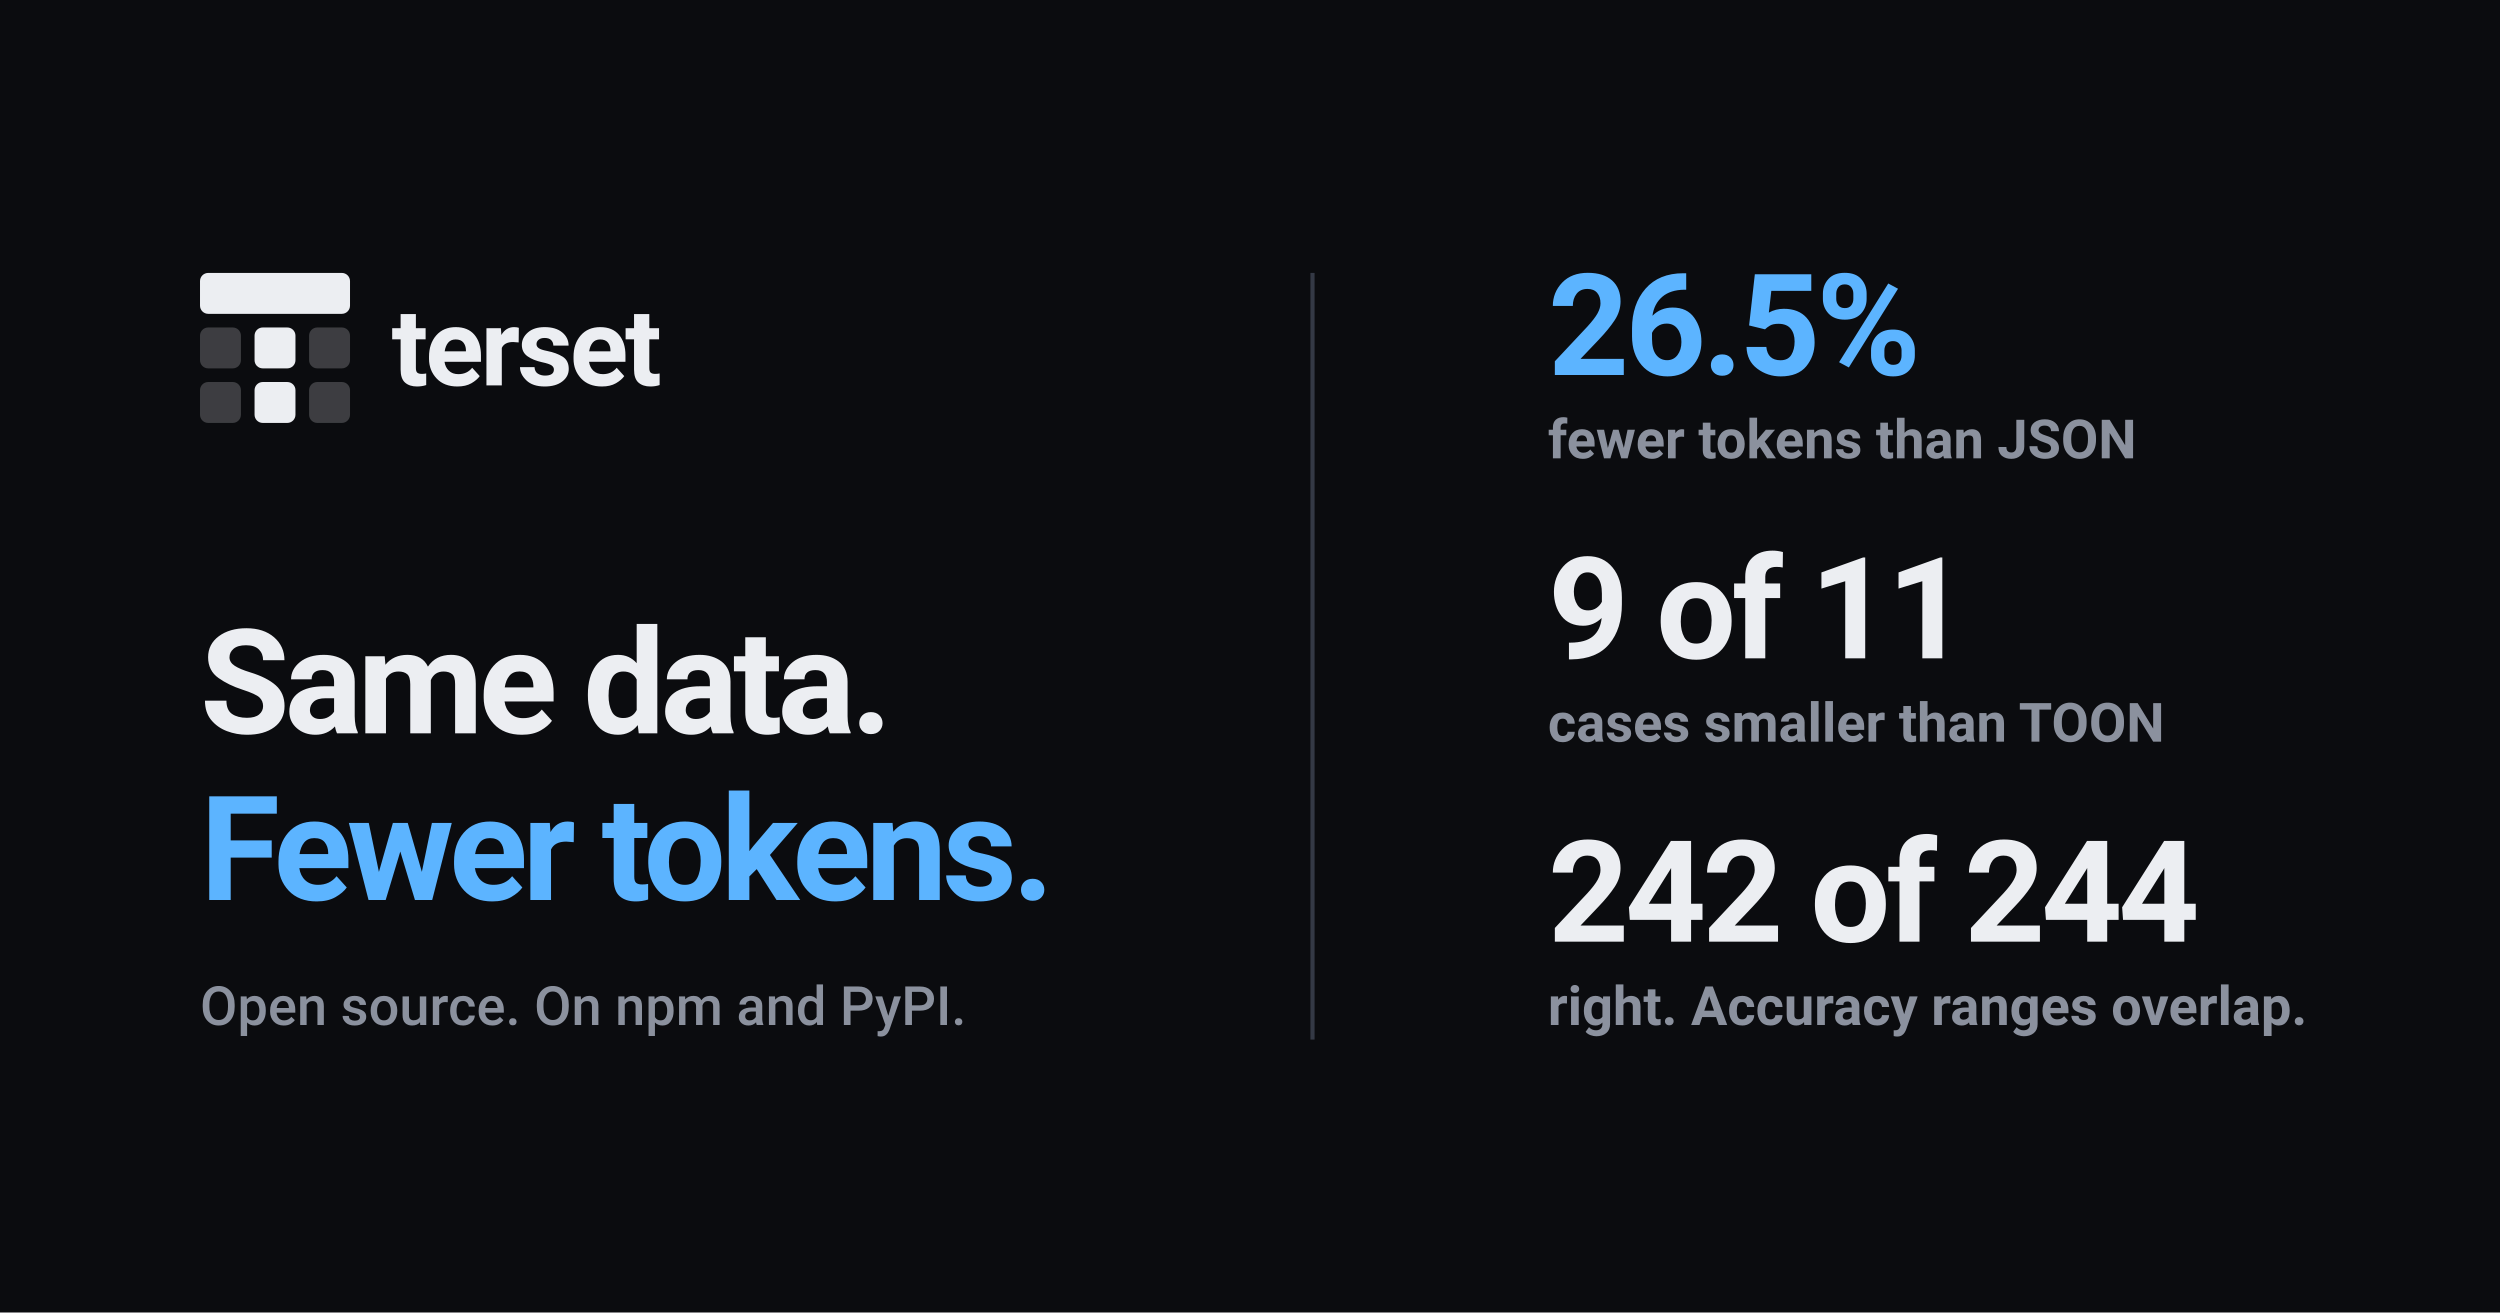
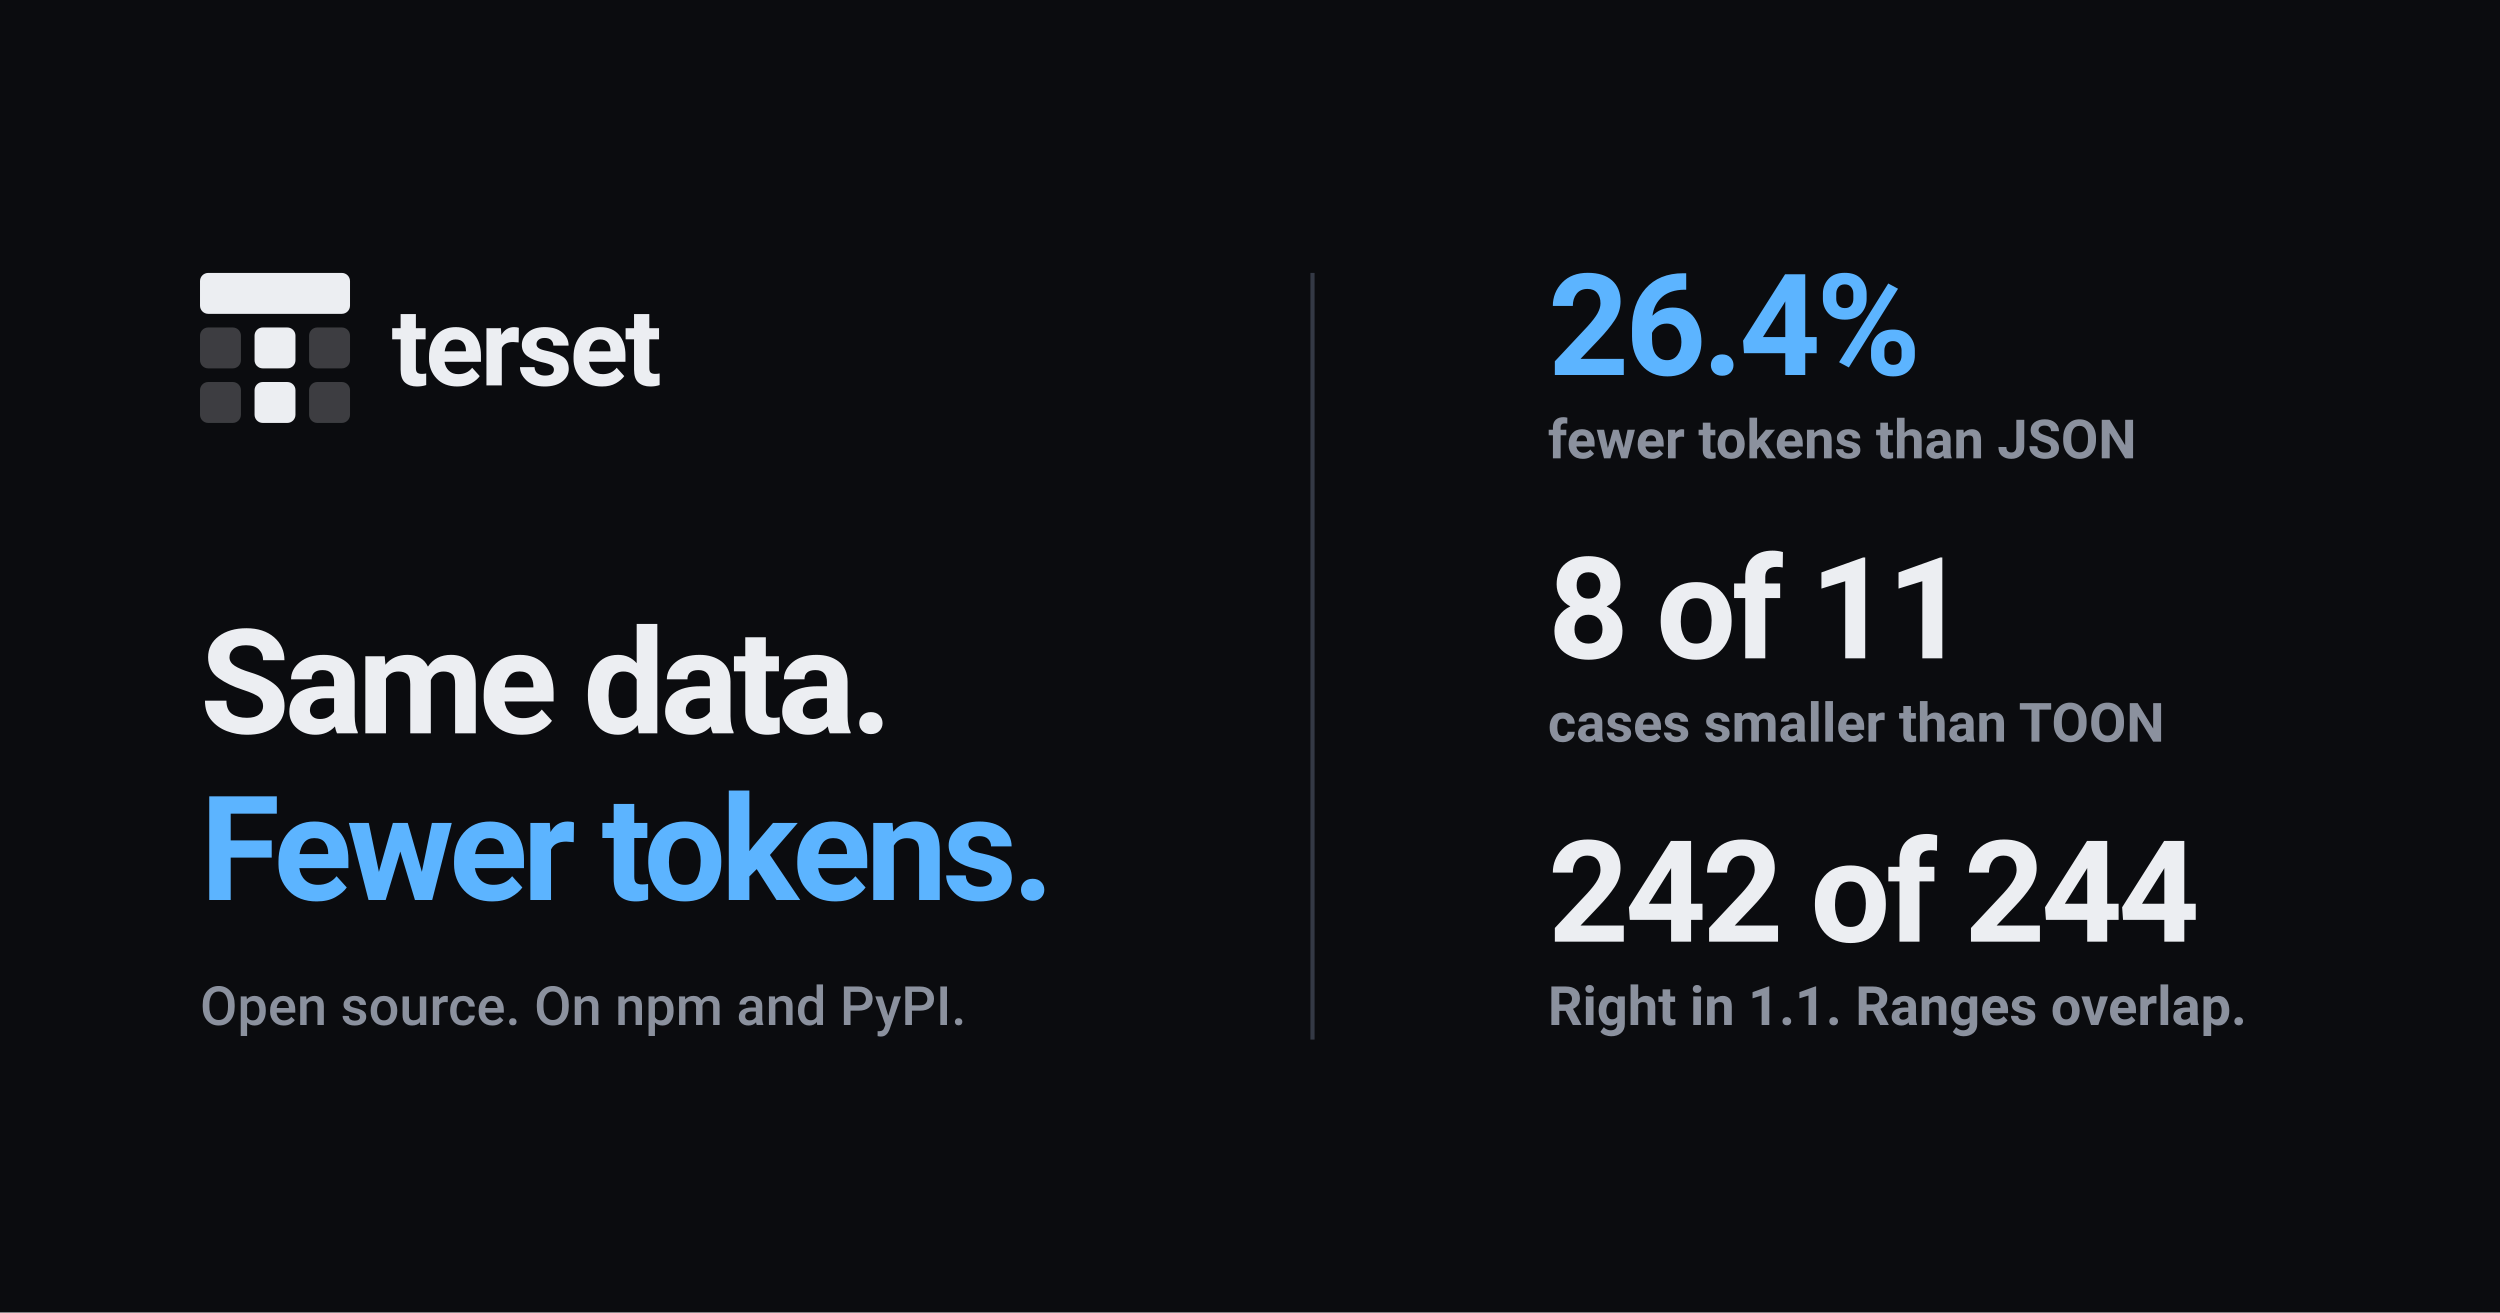
<svg xmlns="http://www.w3.org/2000/svg" viewBox="0 0 1200 630" width="1200" height="630">
  <rect width="1200" height="630" fill="#0b0c0f" />
  <svg x="79.64" y="114.64" width="104.73" height="104.73" viewBox="0 0 32 32" color="#eceef2">
    <g fill="currentColor">
      <rect x="5" y="5" width="22" height="6" rx="1.2" />
      <rect x="13" y="13" width="6" height="6" rx="1.2" />
      <rect x="13" y="21" width="6" height="6" rx="1.2" />
      <g opacity="0.22">
        <rect x="5" y="13" width="6" height="6" rx="1.2" />
        <rect x="21" y="13" width="6" height="6" rx="1.2" />
        <rect x="5" y="21" width="6" height="6" rx="1.2" />
        <rect x="21" y="21" width="6" height="6" rx="1.2" />
      </g>
    </g>
  </svg>
  <text x="188" y="185" font-family="ui-sans-serif, system-ui, -apple-system, Segoe UI, Roboto, Helvetica Neue, Arial, sans-serif" font-size="52" font-weight="700" letter-spacing="-1.5" fill="#eceef2">terset</text>
  <text x="96" y="352" font-family="ui-sans-serif, system-ui, -apple-system, Segoe UI, Roboto, Helvetica Neue, Arial, sans-serif" font-size="70" font-weight="780" letter-spacing="-2.5" fill="#eceef2">Same data.</text>
  <text x="96" y="432" font-family="ui-sans-serif, system-ui, -apple-system, Segoe UI, Roboto, Helvetica Neue, Arial, sans-serif" font-size="70" font-weight="780" letter-spacing="-2.5" fill="#5cb4ff">Fewer tokens.</text>
  <text x="96" y="492" font-family="ui-sans-serif, system-ui, -apple-system, Segoe UI, Roboto, Helvetica Neue, Arial, sans-serif" font-size="26" font-weight="500" fill="#8b919e">Open source. On npm and PyPI.</text>
  <line x1="630" y1="131" x2="630" y2="499" stroke="#343945" stroke-width="2" />
-   <text x="743" y="180" font-family="ui-sans-serif, system-ui, -apple-system, Segoe UI, Roboto, Helvetica Neue, Arial, sans-serif" font-size="68" font-weight="780" letter-spacing="-2" fill="#5cb4ff">26.5%</text>
+   <text x="743" y="180" font-family="ui-sans-serif, system-ui, -apple-system, Segoe UI, Roboto, Helvetica Neue, Arial, sans-serif" font-size="68" font-weight="780" letter-spacing="-2" fill="#5cb4ff">26.4%</text>
  <text x="743" y="220" font-family="ui-sans-serif, system-ui, -apple-system, Segoe UI, Roboto, Helvetica Neue, Arial, sans-serif" font-size="26" font-weight="600" fill="#8b919e">fewer tokens than JSON</text>
-   <text x="743" y="316" font-family="ui-sans-serif, system-ui, -apple-system, Segoe UI, Roboto, Helvetica Neue, Arial, sans-serif" font-size="68" font-weight="780" letter-spacing="-2" fill="#eceef2">9 of 11</text>
+   <text x="743" y="316" font-family="ui-sans-serif, system-ui, -apple-system, Segoe UI, Roboto, Helvetica Neue, Arial, sans-serif" font-size="68" font-weight="780" letter-spacing="-2" fill="#eceef2">8 of 11</text>
  <text x="743" y="356" font-family="ui-sans-serif, system-ui, -apple-system, Segoe UI, Roboto, Helvetica Neue, Arial, sans-serif" font-size="26" font-weight="600" fill="#8b919e">cases smaller than TOON</text>
  <text x="743" y="452" font-family="ui-sans-serif, system-ui, -apple-system, Segoe UI, Roboto, Helvetica Neue, Arial, sans-serif" font-size="68" font-weight="780" letter-spacing="-2" fill="#eceef2">242 of 244</text>
-   <text x="743" y="492" font-family="ui-sans-serif, system-ui, -apple-system, Segoe UI, Roboto, Helvetica Neue, Arial, sans-serif" font-size="26" font-weight="600" fill="#8b919e">right. Accuracy ranges overlap.</text>
+   <text x="743" y="492" font-family="ui-sans-serif, system-ui, -apple-system, Segoe UI, Roboto, Helvetica Neue, Arial, sans-serif" font-size="26" font-weight="600" fill="#8b919e">Right in 1.1. Ranges overlap.</text>
</svg>
